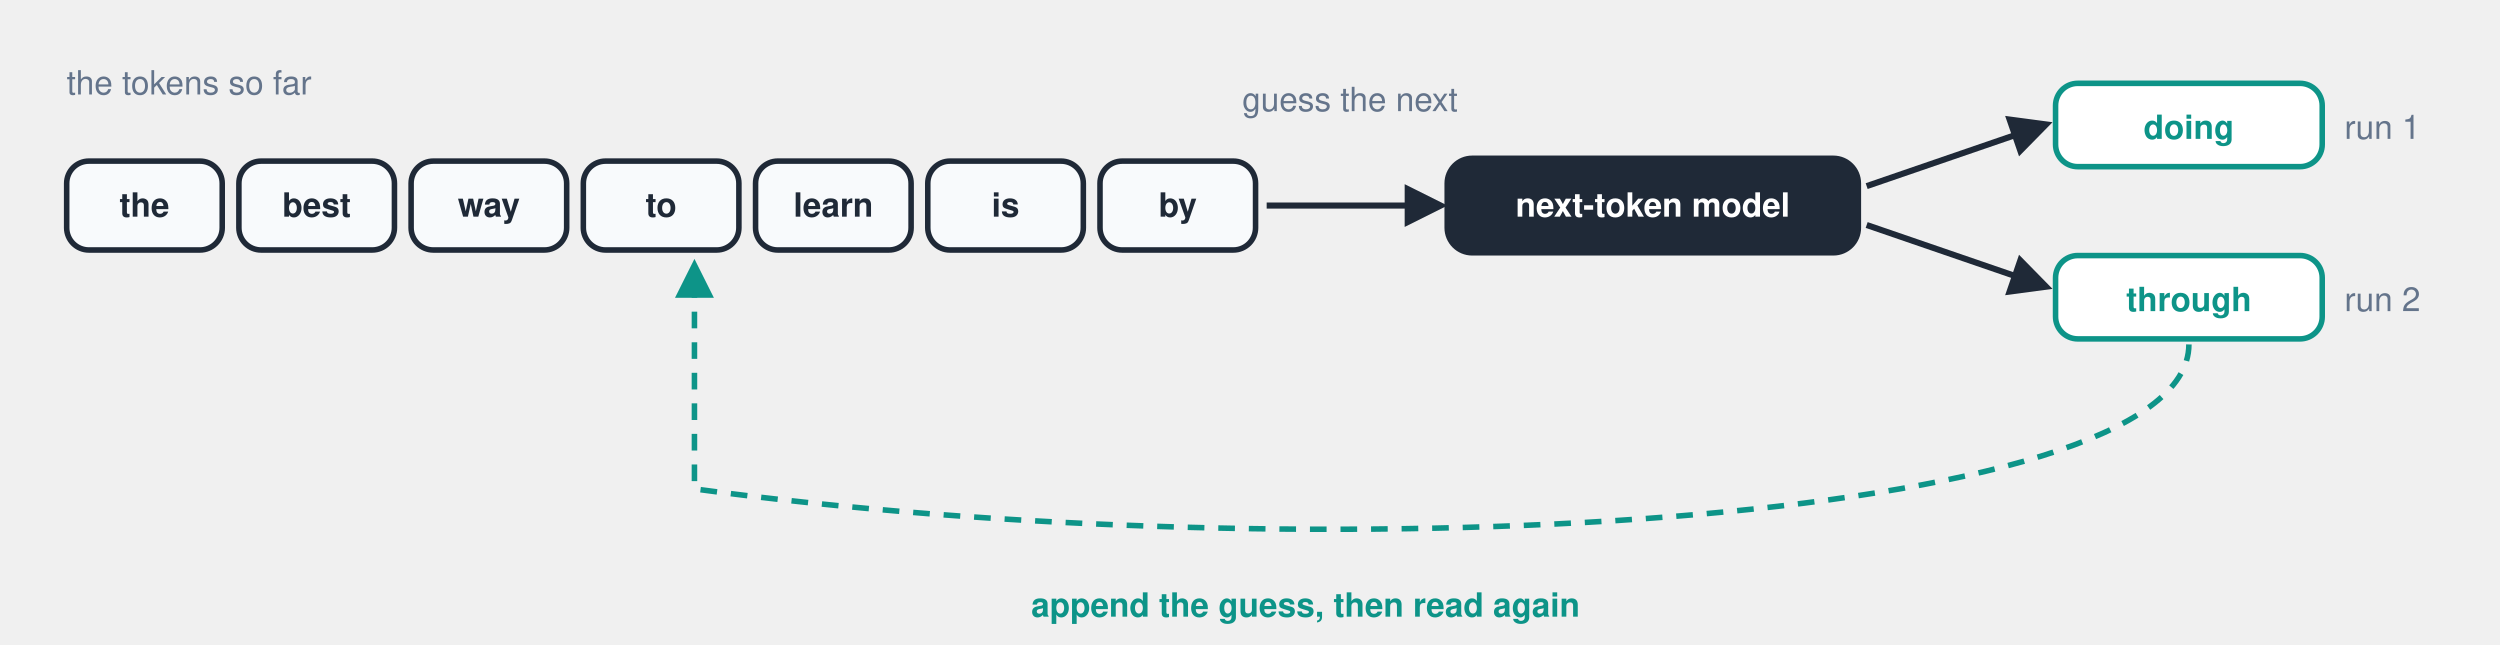
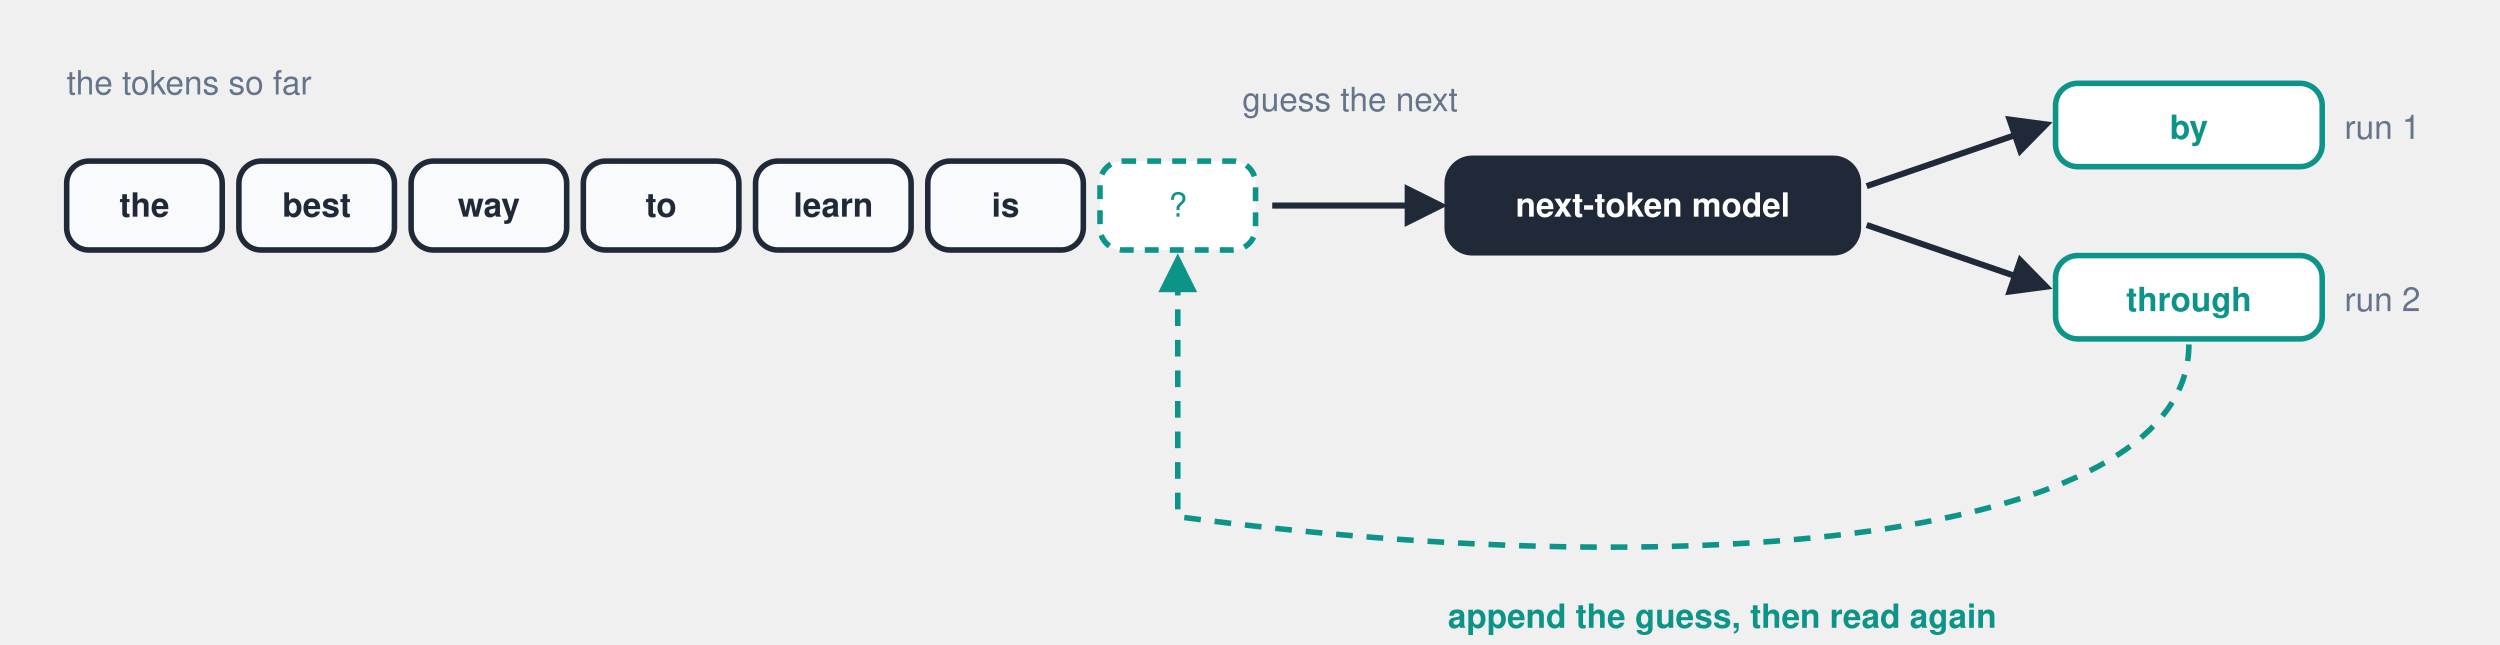
<svg xmlns="http://www.w3.org/2000/svg" viewBox="0 0 900 232" font-family="ui-sans-serif, system-ui, 'Segoe UI', Helvetica, Arial, sans-serif">
  <defs>
    <marker id="nt" viewBox="0 0 10 10" refX="8" refY="5" markerWidth="7" markerHeight="7" orient="auto-start-reverse">
      <path d="M0,0 L10,5 L0,10 z" fill="#1f2937" />
    </marker>
    <marker id="ntt" viewBox="0 0 10 10" refX="8" refY="5" markerWidth="7" markerHeight="7" orient="auto-start-reverse">
      <path d="M0,0 L10,5 L0,10 z" fill="#0d9488" />
    </marker>
    <style>
      .ink{fill:#1f2937;} .muted{fill:#64748b;} .title{font-weight:700;}
      .cap{font-size:13.5px;} .sm{font-size:12px;}
      .tok{fill:#f8fafc;stroke:#1f2937;stroke-width:2;}
+       .slot{fill:#ffffff;stroke:#0d9488;stroke-width:2;stroke-dasharray:5 4;}
      .flow{stroke:#1f2937;stroke-width:2.2;fill:none;}
      .model{fill:#1f2937;}
      .cand{fill:#ffffff;stroke:#0d9488;stroke-width:2;}
      .loop{stroke:#0d9488;stroke-width:2;fill:none;stroke-dasharray:6 5;}
    </style>
  </defs>
  <text class="muted sm" x="24" y="34">the tokens so far</text>
  <g class="ink sm title" text-anchor="middle">
    <rect class="tok" x="24" y="58" width="56" height="32" rx="8" />
    <text x="52" y="78">the</text>
    <rect class="tok" x="86" y="58" width="56" height="32" rx="8" />
    <text x="114" y="78">best</text>
    <rect class="tok" x="148" y="58" width="56" height="32" rx="8" />
    <text x="176" y="78">way</text>
    <rect class="tok" x="210" y="58" width="56" height="32" rx="8" />
    <text x="238" y="78">to</text>
    <rect class="tok" x="272" y="58" width="56" height="32" rx="8" />
    <text x="300" y="78">learn</text>
    <rect class="tok" x="334" y="58" width="56" height="32" rx="8" />
    <text x="362" y="78">is</text>
-     <rect class="tok" x="396" y="58" width="56" height="32" rx="8" />
-     <text x="424" y="78">by</text>
  </g>
+   <rect class="slot" x="396" y="58" width="56" height="32" rx="8" />
+   <text class="sm" fill="#0d9488" x="424" y="78" text-anchor="middle">?</text>
  <text class="muted sm" x="486" y="40" text-anchor="middle">guess the next</text>
-   <path class="flow" d="M456,74 L518,74" marker-end="url(#nt)" />
+   <path class="flow" d="M458,74 L518,74" marker-end="url(#nt)" />
  <rect class="model" x="520" y="56" width="150" height="36" rx="10" />
  <text class="sm title" fill="#ffffff" x="595" y="78" text-anchor="middle">next-token model</text>
  <path class="flow" d="M672,67 L736,45" marker-end="url(#nt)" />
  <path class="flow" d="M672,81 L736,103" marker-end="url(#nt)" />
  <rect class="cand" x="740" y="30" width="96" height="30" rx="8" />
-   <text class="sm title" fill="#0d9488" x="788" y="50" text-anchor="middle">doing</text>
+   <text class="sm title" fill="#0d9488" x="788" y="50" text-anchor="middle">by</text>
  <text class="muted sm" x="844" y="50">run 1</text>
  <rect class="cand" x="740" y="92" width="96" height="30" rx="8" />
  <text class="sm title" fill="#0d9488" x="788" y="112" text-anchor="middle">through</text>
  <text class="muted sm" x="844" y="112">run 2</text>
-   <path class="loop" d="M788,124 C788,190 470,206 250,176 L250,96" marker-end="url(#ntt)" />
-   <text class="sm title" fill="#0d9488" x="470" y="222" text-anchor="middle">append the guess, then read again</text>
+   <path class="loop" d="M788,124 C788,192 620,212 424,186 L424,94" marker-end="url(#ntt)" />
+   <text class="sm title" fill="#0d9488" x="620" y="226" text-anchor="middle">append the guess, then read again</text>
</svg>
